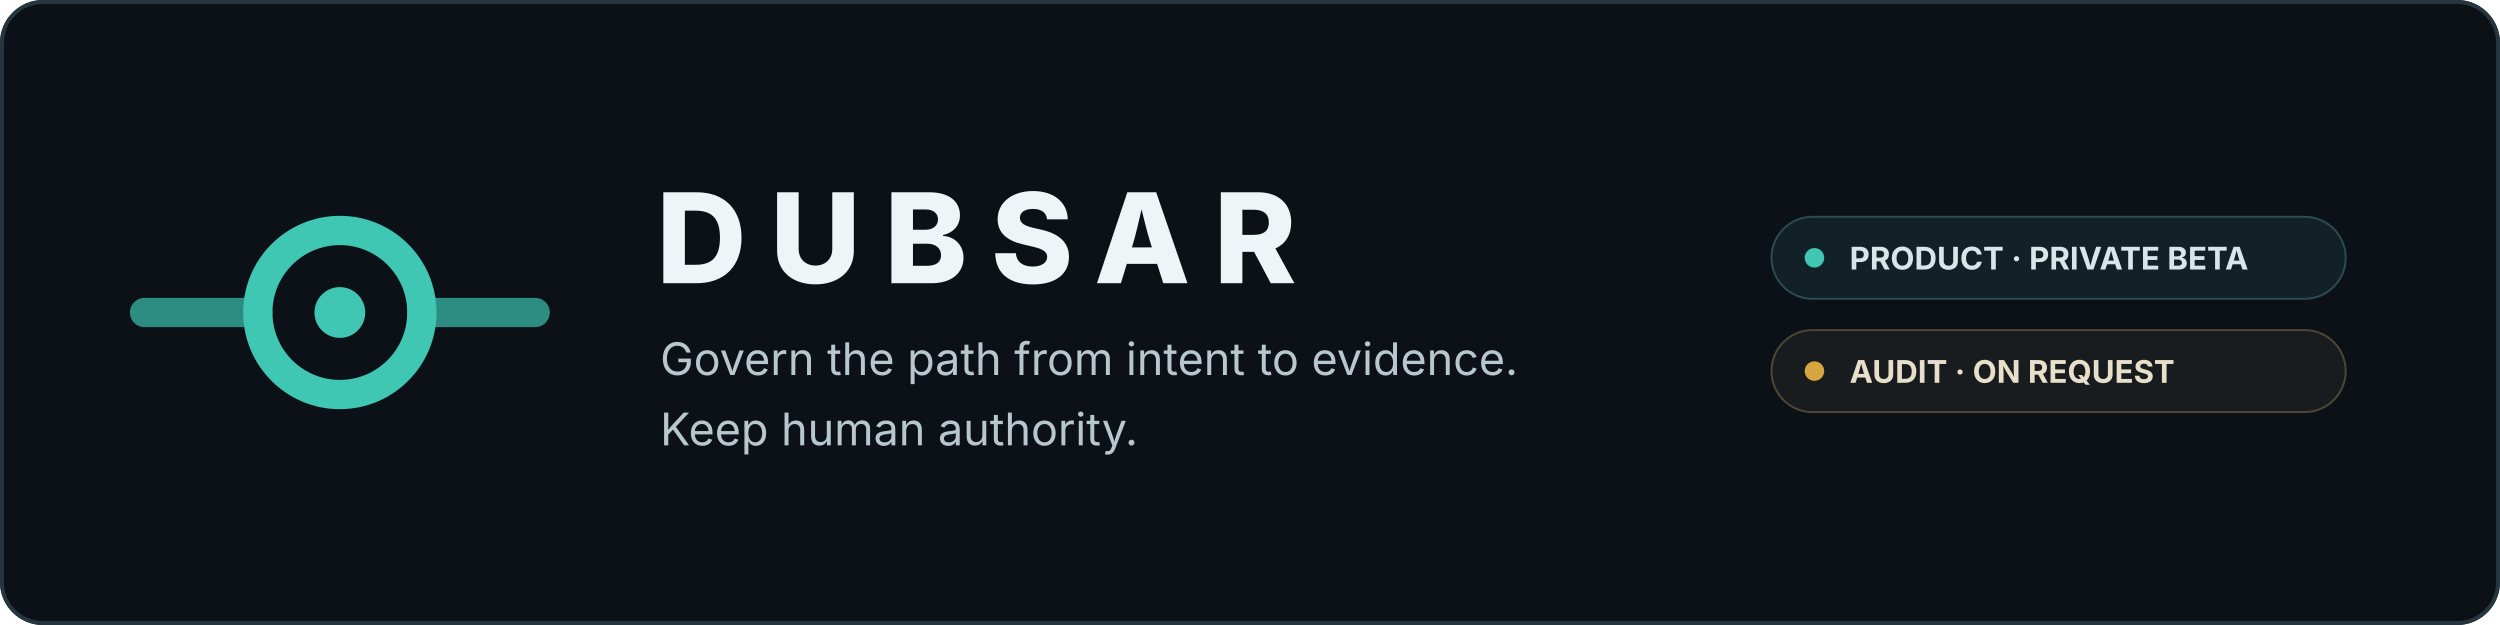
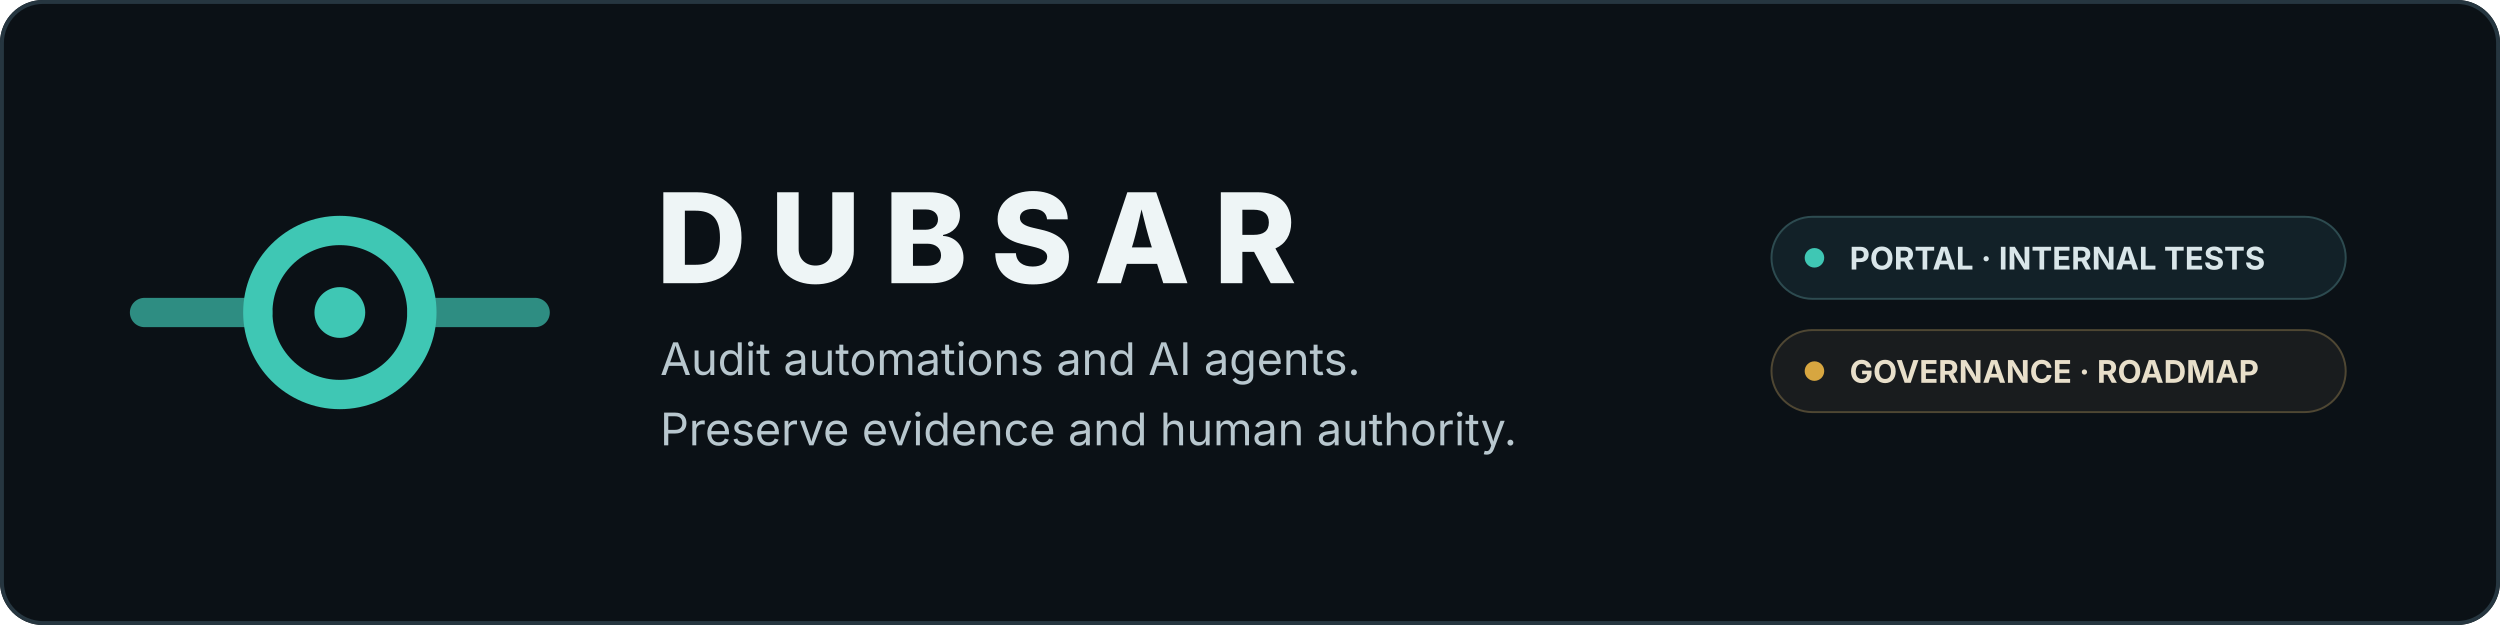
<svg xmlns="http://www.w3.org/2000/svg" viewBox="0 0 1280 320" width="1280" height="320" role="img" aria-labelledby="title desc">
  <style>text{font-family:Inter,ui-sans-serif,system-ui,-apple-system,BlinkMacSystemFont,"Segoe UI",sans-serif}</style>
  <rect width="1280" height="320" rx="22" fill="#0b1116" />
  <rect x="1" y="1" width="1278" height="318" rx="21" fill="none" stroke="#263640" stroke-width="2" />
  <g transform="translate(74 90)">
    <path d="M0 70H58" fill="none" stroke="#3fc7b4" stroke-width="15" stroke-linecap="round" opacity=".68" />
    <path d="M142 70H200" fill="none" stroke="#3fc7b4" stroke-width="15" stroke-linecap="round" opacity=".68" />
    <circle cx="100" cy="70" r="42" fill="none" stroke="#3fc7b4" stroke-width="15" />
    <circle cx="100" cy="70" r="13" fill="#3fc7b4" />
  </g>
  <text x="336" y="145" fill="#eef5f6" font-size="64" font-weight="760" letter-spacing="12">DUBSAR</text>
-   <text x="338" y="192" fill="#b8c7ce" font-size="23">Govern the path from intent to evidence.</text>
-   <text x="338" y="228" fill="#b8c7ce" font-size="23">Keep human authority.</text>
+   <text x="338" y="192" fill="#b8c7ce" font-size="23">Audit automations and AI agents.</text>
+   <text x="338" y="228" fill="#b8c7ce" font-size="23">Preserve evidence and human authority.</text>
  <g transform="translate(907 111)">
    <rect width="294" height="42" rx="21" fill="#122128" stroke="#2d4b50" />
    <circle cx="22" cy="21" r="5" fill="#3fc7b4" />
-     <text x="40" y="27" fill="#d9e6e9" font-size="16" font-weight="650">PRODUCT · PRIVATE BETA</text>
+     <text x="40" y="27" fill="#d9e6e9" font-size="16" font-weight="650">PORTAL · INTERNAL TESTS</text>
    <rect y="58" width="294" height="42" rx="21" fill="#191c1e" stroke="#4f4733" />
    <circle cx="22" cy="79" r="5" fill="#d7a640" />
-     <text x="40" y="85" fill="#e8dfca" font-size="16" font-weight="650">AUDIT · ON REQUEST</text>
+     <text x="40" y="85" fill="#e8dfca" font-size="16" font-weight="650">GOVERNANCE · ROADMAP</text>
  </g>
</svg>
